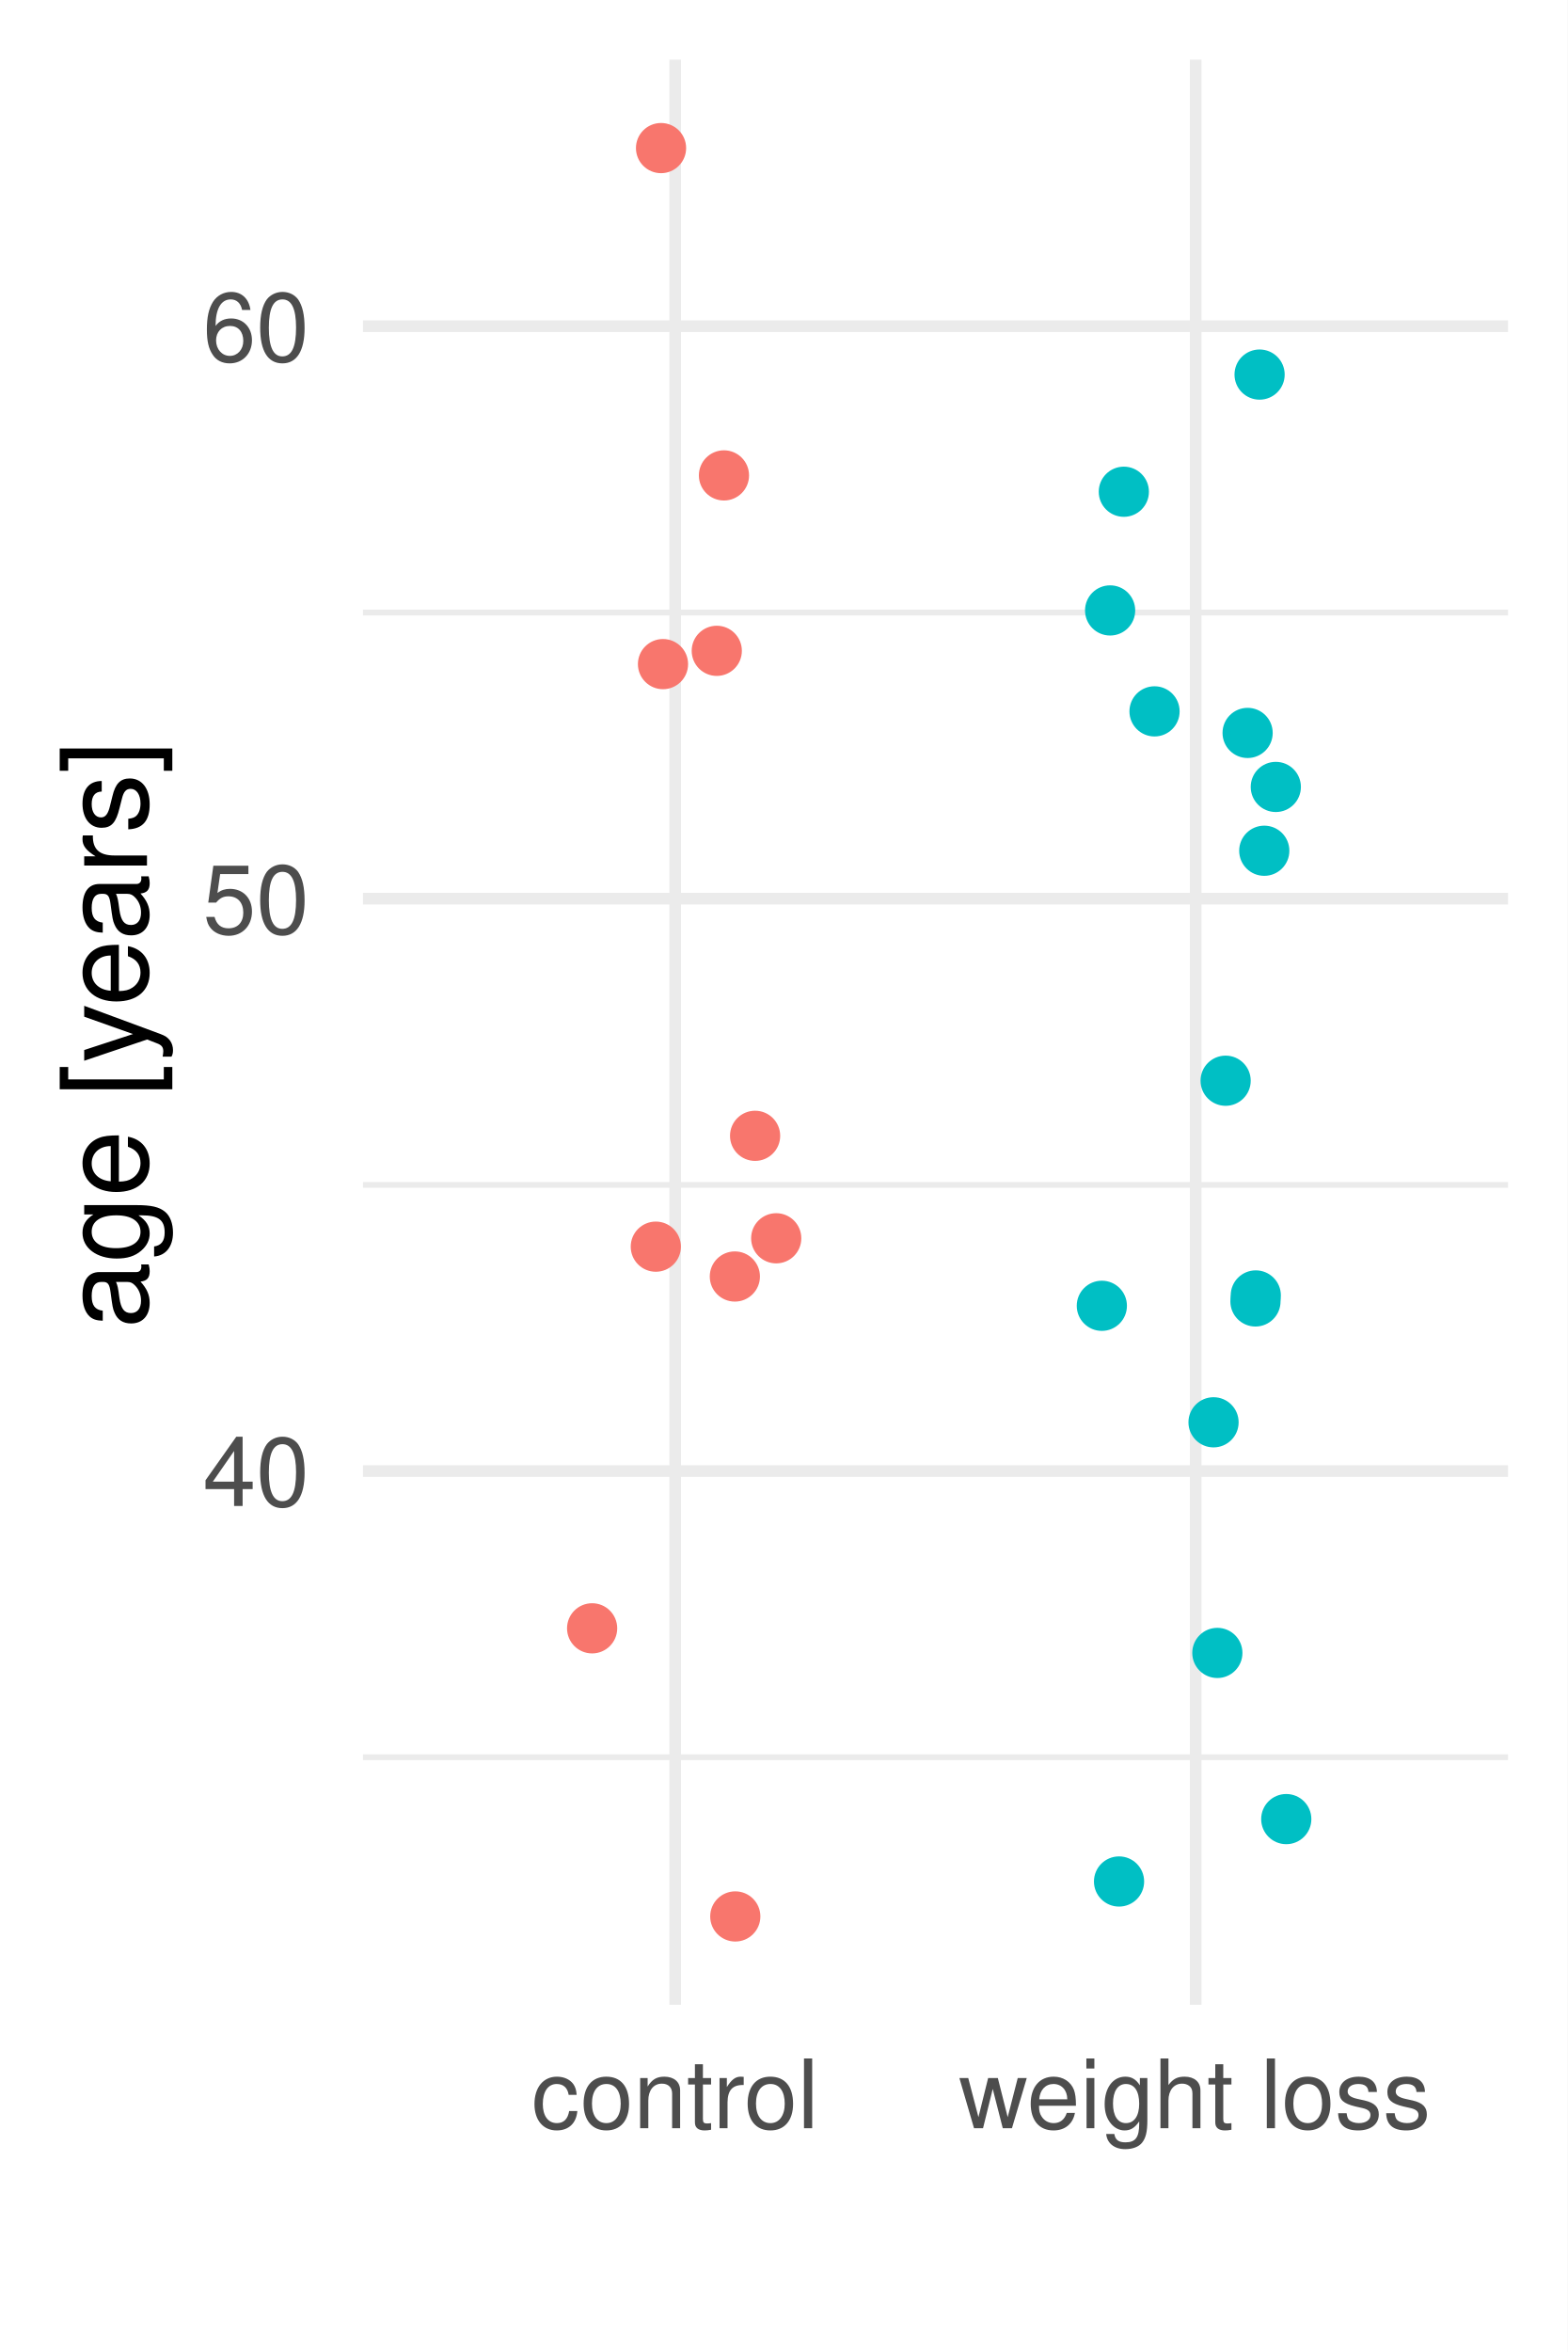
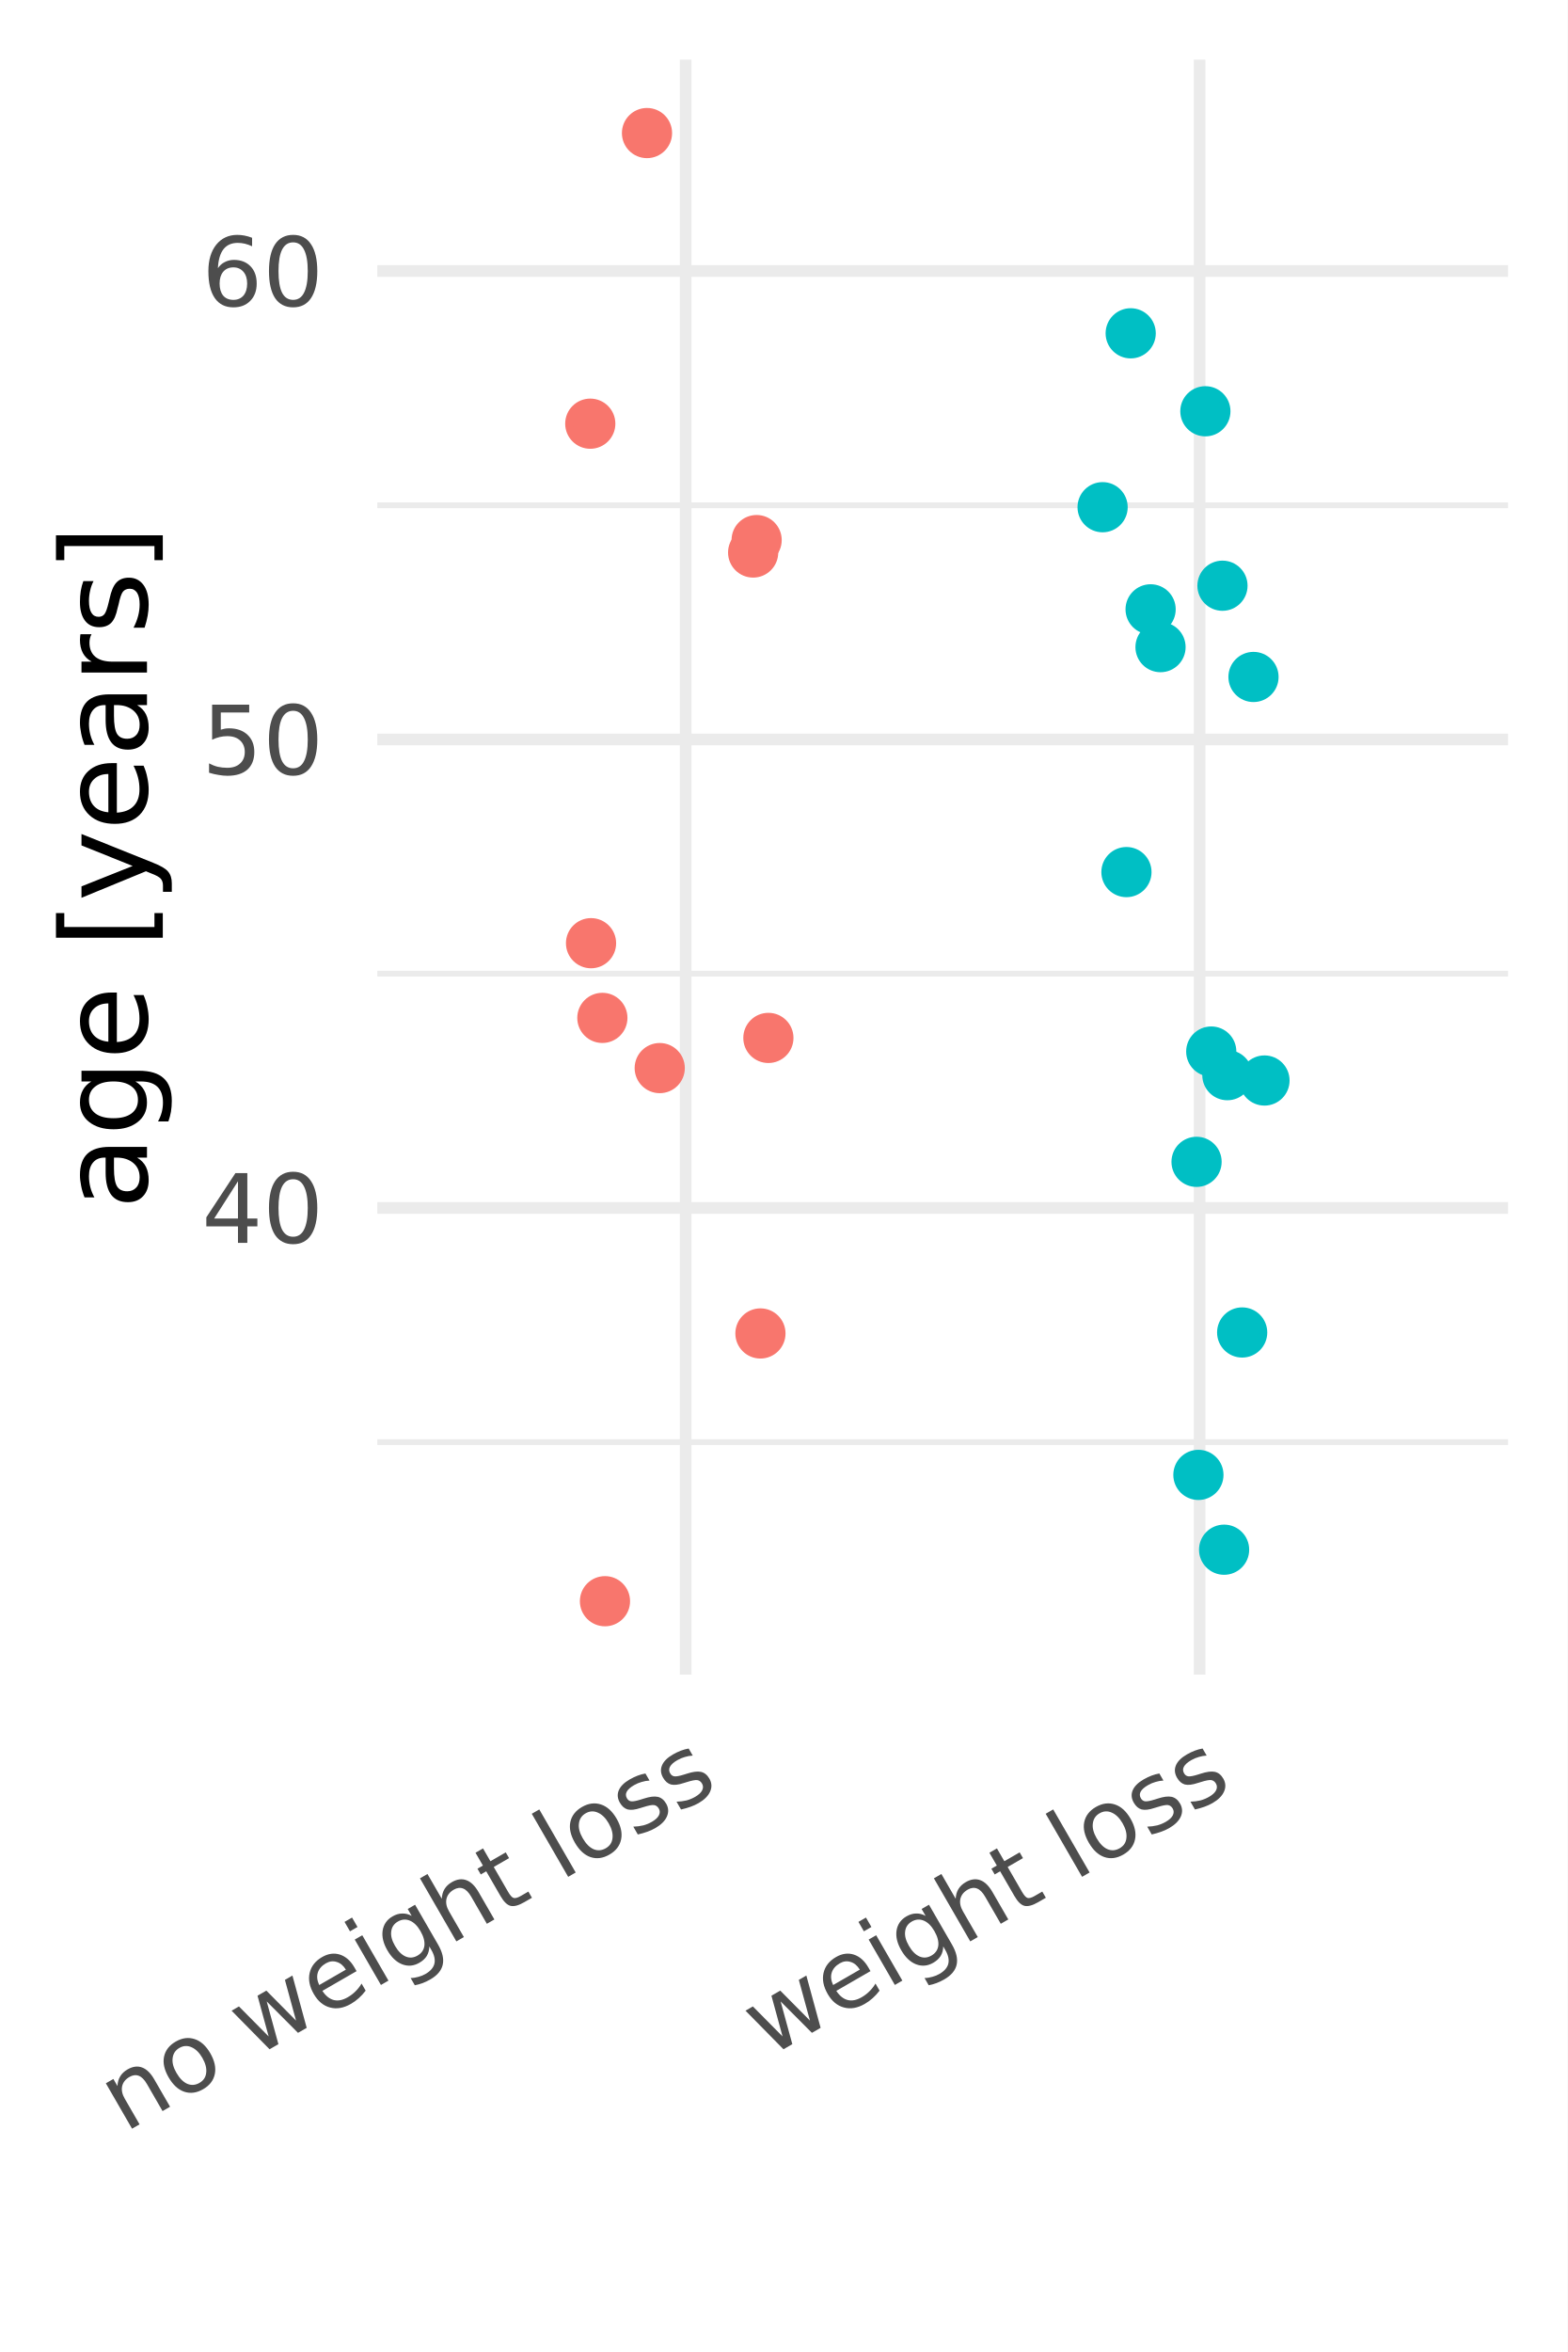
<svg xmlns="http://www.w3.org/2000/svg" viewBox="0 0 144.00 216.00">
  <defs>
    <style type="text/css">
    line, polyline, polygon, path, rect, circle {
      fill: none;
      stroke: #000000;
      stroke-linecap: round;
      stroke-linejoin: round;
      stroke-miterlimit: 10.00;
    }
  </style>
  </defs>
  <rect width="100%" height="100%" style="stroke: none; fill: #FFFFFF;" />
  <defs>
-     <clipPath id="cpMzMuMzR8MTM4LjUyfDE4NC4xMXw1LjQ4">
-       <rect x="33.34" y="5.48" width="105.18" height="178.64" />
+     <clipPath id="cpMzQuNjZ8MTM4LjUyfDE1My43OXw1LjQ4">
+       <rect x="34.66" y="5.48" width="103.87" height="148.31" />
    </clipPath>
  </defs>
-   <polyline points="33.34,161.38 138.52,161.38 " style="stroke-width: 0.53; stroke: #EBEBEB; stroke-linecap: butt;" clip-path="url(#cpMzMuMzR8MTM4LjUyfDE4NC4xMXw1LjQ4)" />
-   <polyline points="33.34,108.82 138.52,108.82 " style="stroke-width: 0.53; stroke: #EBEBEB; stroke-linecap: butt;" clip-path="url(#cpMzMuMzR8MTM4LjUyfDE4NC4xMXw1LjQ4)" />
-   <polyline points="33.34,56.25 138.52,56.25 " style="stroke-width: 0.53; stroke: #EBEBEB; stroke-linecap: butt;" clip-path="url(#cpMzMuMzR8MTM4LjUyfDE4NC4xMXw1LjQ4)" />
-   <polyline points="33.34,135.10 138.52,135.10 " style="stroke-width: 1.07; stroke: #EBEBEB; stroke-linecap: butt;" clip-path="url(#cpMzMuMzR8MTM4LjUyfDE4NC4xMXw1LjQ4)" />
-   <polyline points="33.34,82.53 138.52,82.53 " style="stroke-width: 1.07; stroke: #EBEBEB; stroke-linecap: butt;" clip-path="url(#cpMzMuMzR8MTM4LjUyfDE4NC4xMXw1LjQ4)" />
-   <polyline points="33.34,29.96 138.52,29.96 " style="stroke-width: 1.07; stroke: #EBEBEB; stroke-linecap: butt;" clip-path="url(#cpMzMuMzR8MTM4LjUyfDE4NC4xMXw1LjQ4)" />
-   <polyline points="62.02,184.11 62.02,5.48 " style="stroke-width: 1.07; stroke: #EBEBEB; stroke-linecap: butt;" clip-path="url(#cpMzMuMzR8MTM4LjUyfDE4NC4xMXw1LjQ4)" />
-   <polyline points="109.83,184.11 109.83,5.48 " style="stroke-width: 1.07; stroke: #EBEBEB; stroke-linecap: butt;" clip-path="url(#cpMzMuMzR8MTM4LjUyfDE4NC4xMXw1LjQ4)" />
-   <circle cx="117.19" cy="72.27" r="1.95" style="stroke-width: 0.71; stroke: #00BFC4; fill: #00BFC4;" clip-path="url(#cpMzMuMzR8MTM4LjUyfDE4NC4xMXw1LjQ4)" />
-   <circle cx="111.47" cy="130.62" r="1.95" style="stroke-width: 0.71; stroke: #00BFC4; fill: #00BFC4;" clip-path="url(#cpMzMuMzR8MTM4LjUyfDE4NC4xMXw1LjQ4)" />
-   <circle cx="115.70" cy="34.40" r="1.95" style="stroke-width: 0.71; stroke: #00BFC4; fill: #00BFC4;" clip-path="url(#cpMzMuMzR8MTM4LjUyfDE4NC4xMXw1LjQ4)" />
-   <circle cx="106.05" cy="65.33" r="1.95" style="stroke-width: 0.71; stroke: #00BFC4; fill: #00BFC4;" clip-path="url(#cpMzMuMzR8MTM4LjUyfDE4NC4xMXw1LjQ4)" />
-   <circle cx="118.15" cy="167.06" r="1.95" style="stroke-width: 0.71; stroke: #00BFC4; fill: #00BFC4;" clip-path="url(#cpMzMuMzR8MTM4LjUyfDE4NC4xMXw1LjQ4)" />
-   <circle cx="112.58" cy="99.25" r="1.95" style="stroke-width: 0.71; stroke: #00BFC4; fill: #00BFC4;" clip-path="url(#cpMzMuMzR8MTM4LjUyfDE4NC4xMXw1LjQ4)" />
-   <circle cx="115.32" cy="119.52" r="1.95" style="stroke-width: 0.71; stroke: #00BFC4; fill: #00BFC4;" clip-path="url(#cpMzMuMzR8MTM4LjUyfDE4NC4xMXw1LjQ4)" />
-   <circle cx="103.23" cy="45.16" r="1.95" style="stroke-width: 0.71; stroke: #00BFC4; fill: #00BFC4;" clip-path="url(#cpMzMuMzR8MTM4LjUyfDE4NC4xMXw1LjQ4)" />
-   <circle cx="102.79" cy="172.79" r="1.95" style="stroke-width: 0.71; stroke: #00BFC4; fill: #00BFC4;" clip-path="url(#cpMzMuMzR8MTM4LjUyfDE4NC4xMXw1LjQ4)" />
-   <circle cx="114.60" cy="67.31" r="1.95" style="stroke-width: 0.71; stroke: #00BFC4; fill: #00BFC4;" clip-path="url(#cpMzMuMzR8MTM4LjUyfDE4NC4xMXw1LjQ4)" />
-   <circle cx="101.97" cy="56.06" r="1.95" style="stroke-width: 0.71; stroke: #00BFC4; fill: #00BFC4;" clip-path="url(#cpMzMuMzR8MTM4LjUyfDE4NC4xMXw1LjQ4)" />
-   <circle cx="111.82" cy="151.80" r="1.95" style="stroke-width: 0.71; stroke: #00BFC4; fill: #00BFC4;" clip-path="url(#cpMzMuMzR8MTM4LjUyfDE4NC4xMXw1LjQ4)" />
-   <circle cx="101.21" cy="119.92" r="1.95" style="stroke-width: 0.71; stroke: #00BFC4; fill: #00BFC4;" clip-path="url(#cpMzMuMzR8MTM4LjUyfDE4NC4xMXw1LjQ4)" />
-   <circle cx="115.35" cy="118.97" r="1.95" style="stroke-width: 0.71; stroke: #00BFC4; fill: #00BFC4;" clip-path="url(#cpMzMuMzR8MTM4LjUyfDE4NC4xMXw1LjQ4)" />
-   <circle cx="116.13" cy="78.13" r="1.95" style="stroke-width: 0.71; stroke: #00BFC4; fill: #00BFC4;" clip-path="url(#cpMzMuMzR8MTM4LjUyfDE4NC4xMXw1LjQ4)" />
-   <circle cx="67.50" cy="117.23" r="1.95" style="stroke-width: 0.71; stroke: #F8766D; fill: #F8766D;" clip-path="url(#cpMzMuMzR8MTM4LjUyfDE4NC4xMXw1LjQ4)" />
-   <circle cx="60.72" cy="13.60" r="1.95" style="stroke-width: 0.71; stroke: #F8766D; fill: #F8766D;" clip-path="url(#cpMzMuMzR8MTM4LjUyfDE4NC4xMXw1LjQ4)" />
-   <circle cx="66.50" cy="43.66" r="1.95" style="stroke-width: 0.71; stroke: #F8766D; fill: #F8766D;" clip-path="url(#cpMzMuMzR8MTM4LjUyfDE4NC4xMXw1LjQ4)" />
-   <circle cx="69.36" cy="104.31" r="1.95" style="stroke-width: 0.71; stroke: #F8766D; fill: #F8766D;" clip-path="url(#cpMzMuMzR8MTM4LjUyfDE4NC4xMXw1LjQ4)" />
-   <circle cx="65.84" cy="59.77" r="1.95" style="stroke-width: 0.71; stroke: #F8766D; fill: #F8766D;" clip-path="url(#cpMzMuMzR8MTM4LjUyfDE4NC4xMXw1LjQ4)" />
-   <circle cx="60.90" cy="60.99" r="1.95" style="stroke-width: 0.71; stroke: #F8766D; fill: #F8766D;" clip-path="url(#cpMzMuMzR8MTM4LjUyfDE4NC4xMXw1LjQ4)" />
-   <circle cx="54.39" cy="149.54" r="1.95" style="stroke-width: 0.71; stroke: #F8766D; fill: #F8766D;" clip-path="url(#cpMzMuMzR8MTM4LjUyfDE4NC4xMXw1LjQ4)" />
-   <circle cx="60.24" cy="114.49" r="1.95" style="stroke-width: 0.71; stroke: #F8766D; fill: #F8766D;" clip-path="url(#cpMzMuMzR8MTM4LjUyfDE4NC4xMXw1LjQ4)" />
-   <circle cx="67.54" cy="176.00" r="1.95" style="stroke-width: 0.71; stroke: #F8766D; fill: #F8766D;" clip-path="url(#cpMzMuMzR8MTM4LjUyfDE4NC4xMXw1LjQ4)" />
-   <circle cx="71.30" cy="113.72" r="1.95" style="stroke-width: 0.71; stroke: #F8766D; fill: #F8766D;" clip-path="url(#cpMzMuMzR8MTM4LjUyfDE4NC4xMXw1LjQ4)" />
+   <polyline points="34.66,132.44 138.52,132.44 " style="stroke-width: 0.53; stroke: #EBEBEB; stroke-linecap: butt;" clip-path="url(#cpMzQuNjZ8MTM4LjUyfDE1My43OXw1LjQ4)" />
+   <polyline points="34.66,89.42 138.52,89.42 " style="stroke-width: 0.53; stroke: #EBEBEB; stroke-linecap: butt;" clip-path="url(#cpMzQuNjZ8MTM4LjUyfDE1My43OXw1LjQ4)" />
+   <polyline points="34.66,46.40 138.52,46.40 " style="stroke-width: 0.53; stroke: #EBEBEB; stroke-linecap: butt;" clip-path="url(#cpMzQuNjZ8MTM4LjUyfDE1My43OXw1LjQ4)" />
+   <polyline points="34.66,110.93 138.52,110.93 " style="stroke-width: 1.07; stroke: #EBEBEB; stroke-linecap: butt;" clip-path="url(#cpMzQuNjZ8MTM4LjUyfDE1My43OXw1LjQ4)" />
+   <polyline points="34.66,67.91 138.52,67.91 " style="stroke-width: 1.07; stroke: #EBEBEB; stroke-linecap: butt;" clip-path="url(#cpMzQuNjZ8MTM4LjUyfDE1My43OXw1LjQ4)" />
+   <polyline points="34.66,24.89 138.52,24.89 " style="stroke-width: 1.07; stroke: #EBEBEB; stroke-linecap: butt;" clip-path="url(#cpMzQuNjZ8MTM4LjUyfDE1My43OXw1LjQ4)" />
+   <polyline points="62.98,153.79 62.98,5.48 " style="stroke-width: 1.07; stroke: #EBEBEB; stroke-linecap: butt;" clip-path="url(#cpMzQuNjZ8MTM4LjUyfDE1My43OXw1LjQ4)" />
+   <polyline points="110.19,153.79 110.19,5.48 " style="stroke-width: 1.07; stroke: #EBEBEB; stroke-linecap: butt;" clip-path="url(#cpMzQuNjZ8MTM4LjUyfDE1My43OXw1LjQ4)" />
+   <circle cx="106.60" cy="59.43" r="1.95" style="stroke-width: 0.71; stroke: #00BFC4; fill: #00BFC4;" clip-path="url(#cpMzQuNjZ8MTM4LjUyfDE1My43OXw1LjQ4)" />
+   <circle cx="109.91" cy="106.70" r="1.95" style="stroke-width: 0.71; stroke: #00BFC4; fill: #00BFC4;" clip-path="url(#cpMzQuNjZ8MTM4LjUyfDE1My43OXw1LjQ4)" />
+   <circle cx="103.86" cy="30.61" r="1.95" style="stroke-width: 0.71; stroke: #00BFC4; fill: #00BFC4;" clip-path="url(#cpMzQuNjZ8MTM4LjUyfDE1My43OXw1LjQ4)" />
+   <circle cx="112.29" cy="53.79" r="1.95" style="stroke-width: 0.71; stroke: #00BFC4; fill: #00BFC4;" clip-path="url(#cpMzQuNjZ8MTM4LjUyfDE1My43OXw1LjQ4)" />
+   <circle cx="110.08" cy="135.45" r="1.95" style="stroke-width: 0.71; stroke: #00BFC4; fill: #00BFC4;" clip-path="url(#cpMzQuNjZ8MTM4LjUyfDE1My43OXw1LjQ4)" />
+   <circle cx="103.47" cy="80.09" r="1.95" style="stroke-width: 0.71; stroke: #00BFC4; fill: #00BFC4;" clip-path="url(#cpMzQuNjZ8MTM4LjUyfDE1My43OXw1LjQ4)" />
+   <circle cx="111.26" cy="96.57" r="1.95" style="stroke-width: 0.71; stroke: #00BFC4; fill: #00BFC4;" clip-path="url(#cpMzQuNjZ8MTM4LjUyfDE1My43OXw1LjQ4)" />
+   <circle cx="110.72" cy="37.77" r="1.95" style="stroke-width: 0.71; stroke: #00BFC4; fill: #00BFC4;" clip-path="url(#cpMzQuNjZ8MTM4LjUyfDE1My43OXw1LjQ4)" />
+   <circle cx="112.44" cy="142.32" r="1.95" style="stroke-width: 0.71; stroke: #00BFC4; fill: #00BFC4;" clip-path="url(#cpMzQuNjZ8MTM4LjUyfDE1My43OXw1LjQ4)" />
+   <circle cx="105.69" cy="55.96" r="1.95" style="stroke-width: 0.71; stroke: #00BFC4; fill: #00BFC4;" clip-path="url(#cpMzQuNjZ8MTM4LjUyfDE1My43OXw1LjQ4)" />
+   <circle cx="101.28" cy="46.58" r="1.95" style="stroke-width: 0.71; stroke: #00BFC4; fill: #00BFC4;" clip-path="url(#cpMzQuNjZ8MTM4LjUyfDE1My43OXw1LjQ4)" />
+   <circle cx="114.10" cy="122.37" r="1.95" style="stroke-width: 0.71; stroke: #00BFC4; fill: #00BFC4;" clip-path="url(#cpMzQuNjZ8MTM4LjUyfDE1My43OXw1LjQ4)" />
+   <circle cx="112.74" cy="98.74" r="1.95" style="stroke-width: 0.71; stroke: #00BFC4; fill: #00BFC4;" clip-path="url(#cpMzQuNjZ8MTM4LjUyfDE1My43OXw1LjQ4)" />
+   <circle cx="116.15" cy="99.23" r="1.95" style="stroke-width: 0.71; stroke: #00BFC4; fill: #00BFC4;" clip-path="url(#cpMzQuNjZ8MTM4LjUyfDE1My43OXw1LjQ4)" />
+   <circle cx="115.14" cy="62.17" r="1.95" style="stroke-width: 0.71; stroke: #00BFC4; fill: #00BFC4;" clip-path="url(#cpMzQuNjZ8MTM4LjUyfDE1My43OXw1LjQ4)" />
+   <circle cx="60.60" cy="98.09" r="1.95" style="stroke-width: 0.71; stroke: #F8766D; fill: #F8766D;" clip-path="url(#cpMzQuNjZ8MTM4LjUyfDE1My43OXw1LjQ4)" />
+   <circle cx="59.43" cy="12.22" r="1.95" style="stroke-width: 0.71; stroke: #F8766D; fill: #F8766D;" clip-path="url(#cpMzQuNjZ8MTM4LjUyfDE1My43OXw1LjQ4)" />
+   <circle cx="54.22" cy="38.91" r="1.95" style="stroke-width: 0.71; stroke: #F8766D; fill: #F8766D;" clip-path="url(#cpMzQuNjZ8MTM4LjUyfDE1My43OXw1LjQ4)" />
+   <circle cx="54.29" cy="86.62" r="1.95" style="stroke-width: 0.71; stroke: #F8766D; fill: #F8766D;" clip-path="url(#cpMzQuNjZ8MTM4LjUyfDE1My43OXw1LjQ4)" />
+   <circle cx="69.50" cy="49.60" r="1.95" style="stroke-width: 0.71; stroke: #F8766D; fill: #F8766D;" clip-path="url(#cpMzQuNjZ8MTM4LjUyfDE1My43OXw1LjQ4)" />
+   <circle cx="69.18" cy="50.74" r="1.95" style="stroke-width: 0.71; stroke: #F8766D; fill: #F8766D;" clip-path="url(#cpMzQuNjZ8MTM4LjUyfDE1My43OXw1LjQ4)" />
+   <circle cx="69.85" cy="122.46" r="1.95" style="stroke-width: 0.71; stroke: #F8766D; fill: #F8766D;" clip-path="url(#cpMzQuNjZ8MTM4LjUyfDE1My43OXw1LjQ4)" />
+   <circle cx="70.58" cy="95.32" r="1.95" style="stroke-width: 0.71; stroke: #F8766D; fill: #F8766D;" clip-path="url(#cpMzQuNjZ8MTM4LjUyfDE1My43OXw1LjQ4)" />
+   <circle cx="55.57" cy="147.05" r="1.95" style="stroke-width: 0.71; stroke: #F8766D; fill: #F8766D;" clip-path="url(#cpMzQuNjZ8MTM4LjUyfDE1My43OXw1LjQ4)" />
+   <circle cx="55.33" cy="93.48" r="1.95" style="stroke-width: 0.71; stroke: #F8766D; fill: #F8766D;" clip-path="url(#cpMzQuNjZ8MTM4LjUyfDE1My43OXw1LjQ4)" />
  <defs>
    <clipPath id="cpMC4wMHwxNDQuMDB8MjE2LjAwfDAuMDA=">
      <rect x="0.00" y="0.00" width="144.00" height="216.00" />
    </clipPath>
  </defs>
  <g clip-path="url(#cpMC4wMHwxNDQuMDB8MjE2LjAwfDAuMDA=)">
-     <text x="18.63" y="138.30" style="font-size: 8.80px; fill: #4D4D4D; font-family: Nimbus Sans L;" textLength="9.78px" lengthAdjust="spacingAndGlyphs">40</text>
+     <text x="18.53" y="114.14" style="font-size: 8.80px; fill: #4D4D4D; font-family: DejaVu Sans;" textLength="11.20px" lengthAdjust="spacingAndGlyphs">40</text>
  </g>
  <g clip-path="url(#cpMC4wMHwxNDQuMDB8MjE2LjAwfDAuMDA=)">
-     <text x="18.63" y="85.74" style="font-size: 8.80px; fill: #4D4D4D; font-family: Nimbus Sans L;" textLength="9.78px" lengthAdjust="spacingAndGlyphs">50</text>
+     <text x="18.53" y="71.12" style="font-size: 8.80px; fill: #4D4D4D; font-family: DejaVu Sans;" textLength="11.20px" lengthAdjust="spacingAndGlyphs">50</text>
  </g>
  <g clip-path="url(#cpMC4wMHwxNDQuMDB8MjE2LjAwfDAuMDA=)">
-     <text x="18.63" y="33.17" style="font-size: 8.80px; fill: #4D4D4D; font-family: Nimbus Sans L;" textLength="9.78px" lengthAdjust="spacingAndGlyphs">60</text>
+     <text x="18.53" y="28.10" style="font-size: 8.80px; fill: #4D4D4D; font-family: DejaVu Sans;" textLength="11.20px" lengthAdjust="spacingAndGlyphs">60</text>
  </g>
  <g clip-path="url(#cpMC4wMHwxNDQuMDB8MjE2LjAwfDAuMDA=)">
-     <text x="48.83" y="195.45" style="font-size: 8.80px; fill: #4D4D4D; font-family: Nimbus Sans L;" textLength="26.40px" lengthAdjust="spacingAndGlyphs">control</text>
+     <text transform="translate(11.44,195.89) rotate(-30)" style="font-size: 8.80px; fill: #4D4D4D; font-family: DejaVu Sans;" textLength="63.22px" lengthAdjust="spacingAndGlyphs">no weight loss</text>
  </g>
  <g clip-path="url(#cpMC4wMHwxNDQuMDB8MjE2LjAwfDAuMDA=)">
-     <text x="88.08" y="195.45" style="font-size: 8.80px; fill: #4D4D4D; font-family: Nimbus Sans L;" textLength="43.51px" lengthAdjust="spacingAndGlyphs">weight loss</text>
+     <text transform="translate(70.56,189.01) rotate(-30)" style="font-size: 8.80px; fill: #4D4D4D; font-family: DejaVu Sans;" textLength="49.47px" lengthAdjust="spacingAndGlyphs">weight loss</text>
  </g>
  <g clip-path="url(#cpMC4wMHwxNDQuMDB8MjE2LjAwfDAuMDA=)">
-     <text transform="translate(13.50,122.01) rotate(-90)" style="font-size: 11.00px; font-family: Nimbus Sans L;" textLength="54.42px" lengthAdjust="spacingAndGlyphs">age [years]</text>
+     <text transform="translate(13.50,111.06) rotate(-90)" style="font-size: 11.00px; font-family: DejaVu Sans;" textLength="62.84px" lengthAdjust="spacingAndGlyphs">age [years]</text>
  </g>
</svg>
